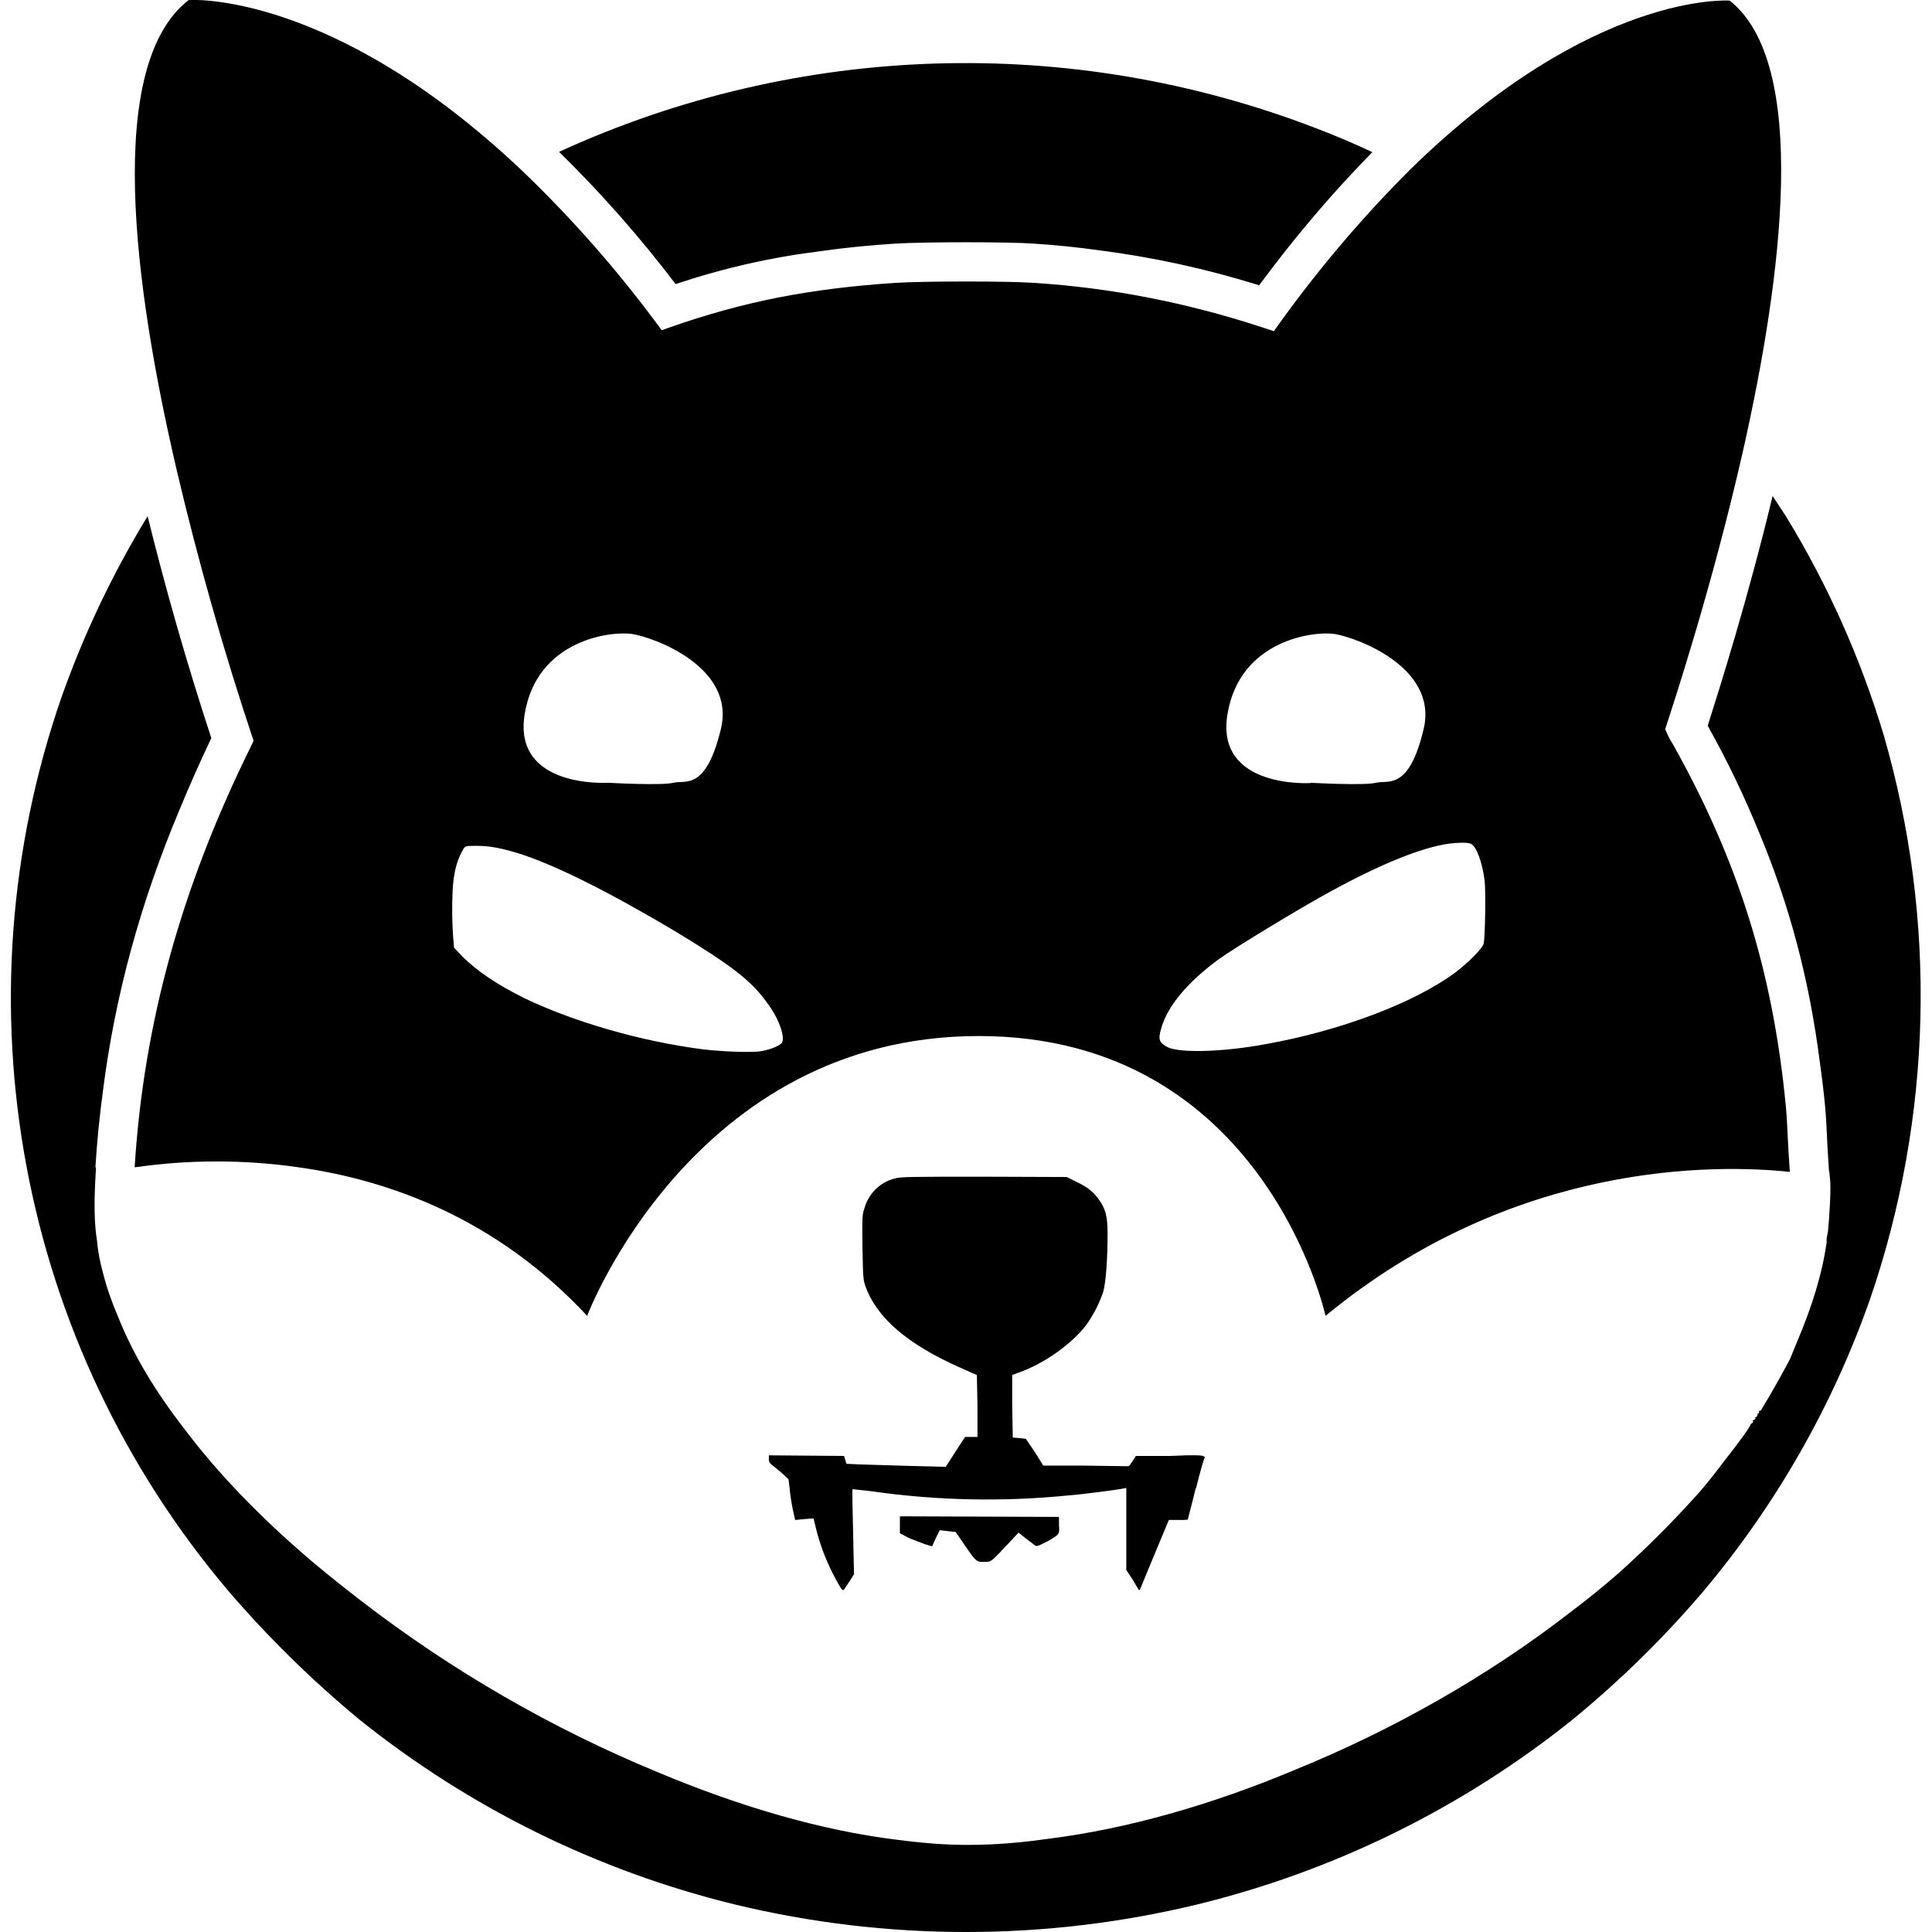
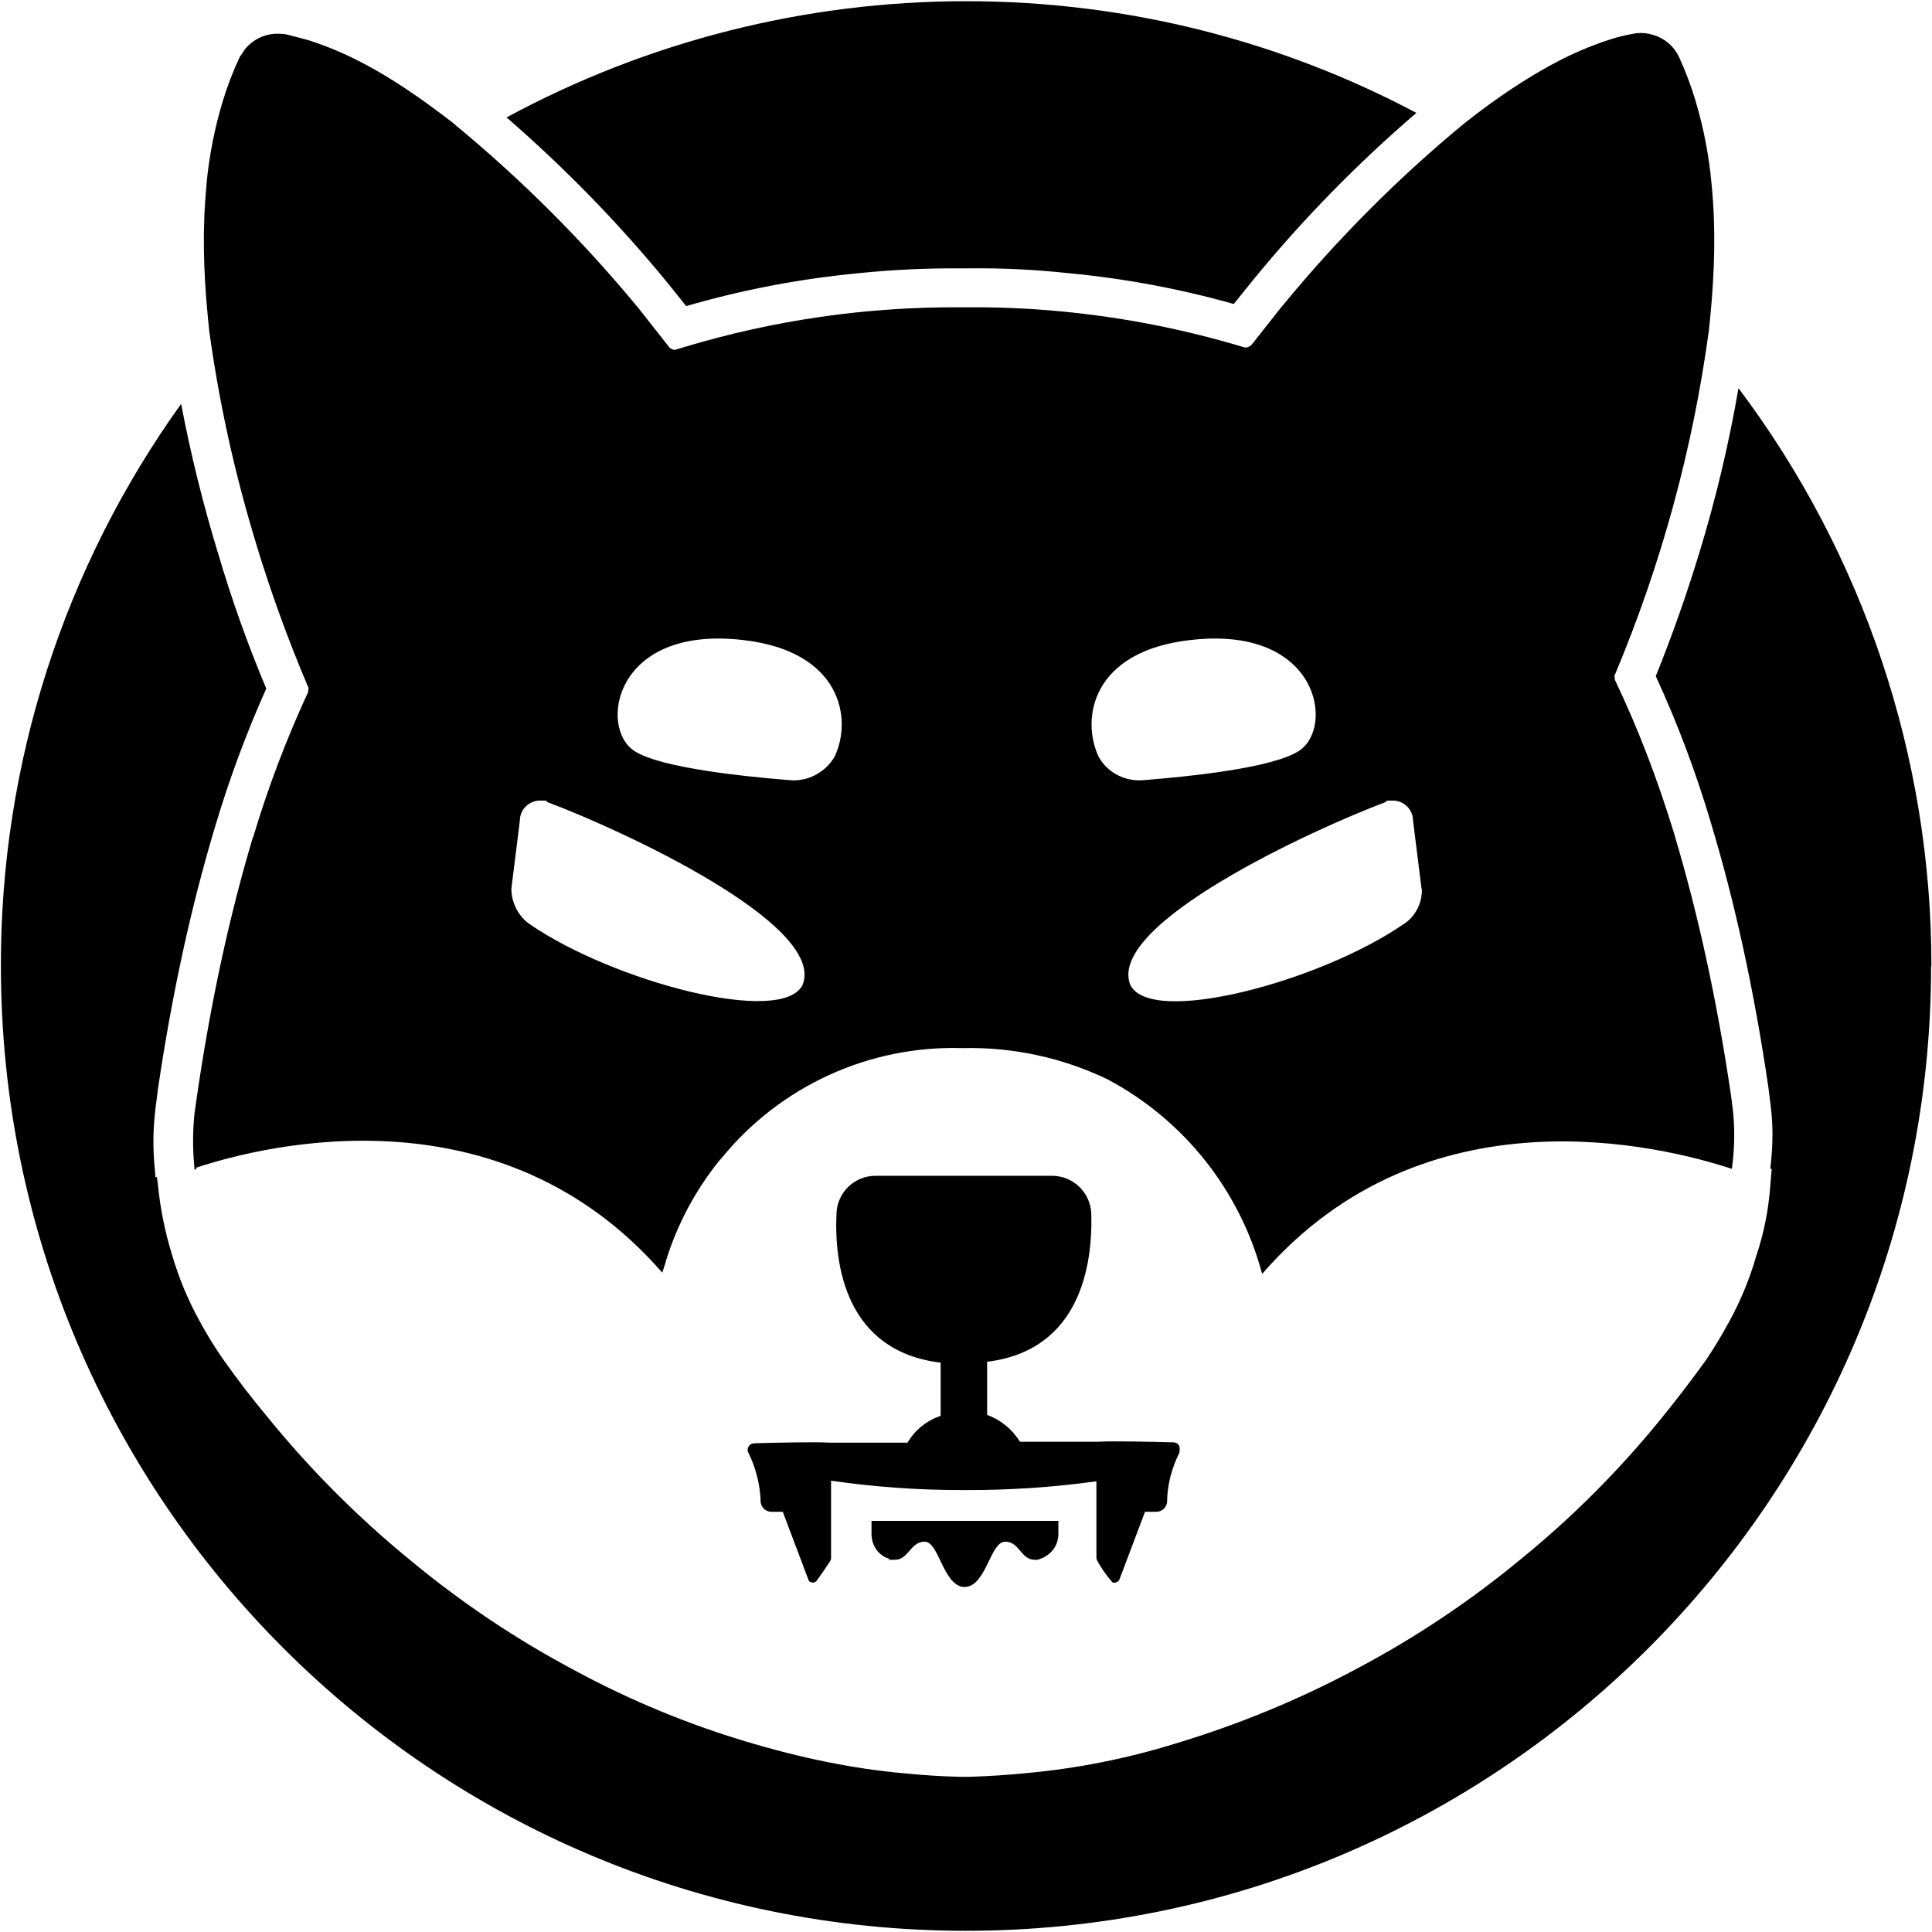
<svg xmlns="http://www.w3.org/2000/svg" fill="currentColor" viewBox="0 0 64 64">
-   <path fill-rule="evenodd" d="M43.6 4.25q.95.36 1.86.79a41 41 0 0 0-3.32 3.84l-.43.57a31 31 0 0 0-5.31-1.16 29 29 0 0 0-2.16-.22c-.77-.06-3.64-.06-4.58 0q-1.27.08-2.4.24c-1.71.21-3.25.56-4.88 1.1a40 40 0 0 0-3.86-4.38 32.3 32.3 0 0 1 25.08-.78m18.35 38.78a31 31 0 0 1-5.53 9.69 34 34 0 0 1-4.31 4.23 32 32 0 0 1-12.46 6.14 32.6 32.6 0 0 1-15.3 0 32 32 0 0 1-12.46-6.14q-2.34-1.94-4.31-4.23a30.4 30.4 0 0 1-5.53-29.66 32 32 0 0 1 2.84-5.96A102 102 0 0 0 7 24.45q-.57 1.2-1.06 2.39c-1.3 3.1-2.13 6.15-2.53 9.3q-.17 1.25-.25 2.53h.05-.03l-.01.18c-.06 1.04-.05 1.68.05 2.3.03.36.1.68.2 1.05q.18.7.5 1.44.72 1.81 2.2 3.71 1.64 2.18 4.21 4.37.79.66 1.62 1.3a43 43 0 0 0 9.87 5.7c2.72 1.14 5.42 1.92 7.86 2.22q.69.09 1.35.14 1.73.12 3.71-.17c2.57-.32 5.4-1.12 8.2-2.3 3.19-1.3 6.34-3.08 9.05-5.18q.84-.63 1.62-1.31a34 34 0 0 0 2.72-2.73c.26-.3.57-.7.84-1.06.42-.53.79-1.04.82-1.14l.02-.03.02-.01q.06-.03.04-.07-.03-.03.04-.05.06-.03.04-.05h-.01v-.02l.05-.03q.03-.02.03-.06v-.04q.05 0 .05-.05-.01-.05.04-.05.04 0 .04-.04l.13-.22c.15-.23.74-1.29.82-1.46l.23-.56c.5-1.18.83-2.24.98-3.3v-.13l.04-.2c.06-.55.11-1.54.07-1.78l-.02-.22h-.01l-.05-.78c-.02-.45-.05-1.07-.08-1.38q-.07-.73-.17-1.43c-.35-2.76-1-5.22-2.02-7.66a32 32 0 0 0-1.7-3.53c.4-1.26 1.33-4.2 2.15-7.61l.44.67a31 31 0 0 1 3.24 7.25 31 31 0 0 1-.45 18.68M4.46 38.67C4.76 33.9 6 29.41 8.3 24.75l.1-.21a102 102 0 0 1-2.54-8.94C4.42 9.44 3.47 2.16 6.25 0c0 0 4.71-.34 11.03 5.64a40 40 0 0 1 4.64 5.3l.28-.1c2.46-.86 4.63-1.28 7.46-1.47.94-.06 3.81-.06 4.58 0 2.55.16 5.09.66 7.53 1.46l.43.14a41 41 0 0 1 4.5-5.34C52.77-.32 57.3.02 57.3.02c2.62 2.08 1.77 9.05.42 15-1 4.39-2.26 8.22-2.56 9.14l.04.08q.08.2.22.42c2.17 3.87 3.31 7.53 3.74 12 .03.31.06.93.08 1.38l.05.78c-2.37-.25-9.12-.4-15.38 4.77 0 0-2.02-9.27-11.49-9.27s-12.97 9.27-12.97 9.27c-2.99-3.22-6.55-4.5-9.55-4.92a19 19 0 0 0-5.44 0m30.21 12.4q-.27.15-.33.14h-.03l-.32-.24-.25-.2-.27.29c-.6.64-.62.67-.8.68h-.12c-.2.01-.27-.08-.57-.52l-.32-.47-.27-.03-.26-.03-.13.26-.12.27h-.02l-.23-.07-.52-.2-.3-.16v-.56h.02l2.62.01 2.63.01v.27c.02.31.03.3-.4.55zm4.94-1.77-.26 1.03-.01.01q-.15.02-.32.01h-.3l-.43 1.03-.48 1.16-.06.14-.01-.02-.01.02-.2-.34-.22-.33v-2.72l-.05.01c-.17.04-1.36.2-1.89.24a27 27 0 0 1-6.5-.14l-.63-.07c-.01.01 0 .64.02 1.42l.03 1.4-.16.25-.18.27h-.02c-.03.03-.13-.13-.36-.58a7 7 0 0 1-.55-1.5l-.07-.29-.28.02-.31.03h-.02l-.08-.36c-.04-.2-.09-.5-.1-.67l-.04-.32-.25-.23-.33-.27a.2.2 0 0 1-.07-.17v-.12h.02l1.24.01 1.23.01.08.26.42.02 1.66.05 1.21.03.32-.5.32-.49h.41v-1.03l-.02-1.02-.54-.24c-1.74-.77-2.77-1.64-3.15-2.7-.08-.23-.08-.3-.1-1.3-.01-.97-.01-1.06.06-1.27.14-.5.52-.88 1.01-1 .17-.06.61-.06 2.94-.06h.02l2.74.01.3.15c.37.18.54.3.75.58.23.32.3.56.3 1.16 0 .86-.06 1.6-.14 1.9q-.2.6-.58 1.13c-.49.63-1.39 1.26-2.2 1.55l-.24.09v1.03l.02 1.04.22.02.21.02.3.44.28.45h1.33l1.43.02h.04c.05 0 .07-.04.15-.16l.12-.18h1.13c.85-.04 1.1-.02 1.1.01h.01v.01q.05 0 .05.02c-.03 0-.16.47-.3 1.03zm3.8-23.37s1.78.1 2.17 0 1.09.29 1.58-1.78S44.88 21.1 44.2 21s-3.14.2-3.54 2.67 2.76 2.27 2.76 2.27zm-21.1 0c.39-.1 1.07.29 1.57-1.78S21.62 21.1 20.93 21s-3.15.19-3.55 2.66 2.76 2.27 2.76 2.27 1.78.1 2.17 0m26.87 3.24c-.08-.63-.28-1.15-.46-1.22-.11-.05-.45-.04-.74 0-.9.13-2.24.67-3.9 1.58-1 .54-3.17 1.86-3.7 2.24-1.04.76-1.72 1.57-1.92 2.32-.1.35-.06.45.22.6.42.2 1.83.16 3.24-.1 2.47-.44 4.91-1.36 6.27-2.36.46-.35.93-.82.96-.98.05-.26.07-1.74.03-2.08m-23.27 5.35c.1-.2-.14-.84-.5-1.3-.51-.73-1.2-1.25-3.01-2.35-2.2-1.31-4.01-2.22-5.22-2.6-.59-.18-.96-.25-1.39-.25-.36 0-.36 0-.44.1q-.23.4-.3.86c-.08.37-.09 1.39-.04 2.04l.03.37.28.3c.48.47 1.13.92 2.04 1.37 1.62.78 3.83 1.43 5.92 1.7.59.07 1.6.12 1.94.06s.64-.19.7-.3z" />
+   <path fill-rule="evenodd" d="M32 .04c5.39 0 10.47 1.34 14.92 3.7a44 44 0 0 0-5.43 5.56l-.62.77q-2.7-.76-5.47-1.02-1.65-.18-3.31-.16h-.31q-1.68-.01-3.34.16a31 31 0 0 0-5.71 1.09l-.6-.75a45 45 0 0 0-5.35-5.5A32 32 0 0 1 32 .04M63.97 32c0 17.65-14.32 31.96-31.97 31.96C14.34 63.96.03 49.66.03 32A31.8 31.8 0 0 1 6 13.38q.48 2.52 1.23 4.97.67 2.27 1.59 4.46a37 37 0 0 0-1.69 4.56q-1.2 3.98-1.9 8.72l-.09.72q-.11.98-.01 1.94l.02.25.05-.01.03.25q.12 1.2.47 2.33.33 1.13.9 2.17.36.67.8 1.3.7.99 1.46 1.9a33 33 0 0 0 4.8 4.8 32 32 0 0 0 5.37 3.59c1.9 1.03 3.82 1.8 5.65 2.35q2.78.84 5.24 1.06 1 .1 1.9.12h.28q.98-.03 1.97-.13a24 24 0 0 0 4.86-.97q3.16-.95 6.05-2.5a32 32 0 0 0 5.41-3.62 32 32 0 0 0 4.6-4.6q.8-.98 1.54-2.01.4-.6.74-1.23.58-1.05.91-2.2.37-1.1.46-2.28l.05-.59-.04-.01v-.06l.01-.1q.11-1 0-1.9l-.08-.64q-.7-4.77-1.9-8.75a36 36 0 0 0-1.83-4.87q.81-2.01 1.44-4.08.82-2.68 1.3-5.46A31.8 31.8 0 0 1 63.98 32m-40.1 6.39-.01.01-.02.02a10 10 0 0 0-1.8 3.38v.02l-.01.02-.1.32C16.59 36.02 8.87 37.9 6.5 38.68v.05h-.02v.01h-.03l-.01.01v-.07a9 9 0 0 1 0-1.77l.08-.57q.68-4.66 1.85-8.58l.02-.04a36 36 0 0 1 1.82-4.8v-.07l.01-.02v-.05l-.02-.04A47 47 0 0 1 8.48 18l-.01-.04q-1.05-3.44-1.54-7.01l-.05-.5c-.14-1.45-.18-2.9-.04-4.3V6.1a14 14 0 0 1 .54-2.75 11 11 0 0 1 .56-1.46l.19-.28a1.4 1.4 0 0 1 .95-.49 2 2 0 0 1 .41.02l.69.18a11 11 0 0 1 1.95.83q1.25.66 2.9 1.94l.03.03a45 45 0 0 1 6.1 6.1l1 1.27.02.03h.01l.03.03h.02l.02.02h.03l.01.02.04-.01v.01l.05-.01.3-.09a31 31 0 0 1 9.1-1.31h.31a30 30 0 0 1 3.2.15q3.02.3 5.93 1.18h.09l.02-.02h.03l.02-.02h.02l.02-.03h.01l.03-.03 1.01-1.28.03-.03a44 44 0 0 1 5.98-6c1.12-.89 2.1-1.52 2.95-1.98l.04-.02a11 11 0 0 1 1.91-.81 6 6 0 0 1 .82-.19 1.4 1.4 0 0 1 .57.06 1.4 1.4 0 0 1 .48.26 1.4 1.4 0 0 1 .37.49 11 11 0 0 1 .54 1.44 14 14 0 0 1 .53 2.77c.14 1.4.1 2.87-.04 4.32l-.05.5a45 45 0 0 1-3.11 11.4l-.02.04.01.01-.01.03.01.03v.06q1.13 2.36 1.97 5.11l.01.04q1.18 3.94 1.87 8.61l.07.55a8 8 0 0 1-.04 1.9c-2.31-.76-10.16-2.74-15.56 3.48a10.3 10.3 0 0 0-5.13-6.45 10.5 10.5 0 0 0-4.79-1.03 9.9 9.9 0 0 0-8 3.66m2.24-12.54c.6.07 1.21-.24 1.52-.78.6-1.27.2-3.5-3.05-3.86-4.28-.49-4.77 2.93-3.58 3.68.88.57 3.73.85 5.1.96zm11.8 0c1.37-.11 4.21-.39 5.09-.96 1.2-.75.7-4.17-3.57-3.68-3.27.36-3.65 2.59-3.06 3.86.29.54.9.85 1.52.78zm9.16 3.6-.28-2.25a.67.67 0 0 0-.68-.67c-.36 0-.15.02-.23.05-2.4.9-9.24 4.04-8.46 6.05.67 1.4 6.29-.1 9.06-2.01.38-.24.62-.7.6-1.17zm-30.15 0c0 .46.23.91.6 1.17 2.76 1.9 8.38 3.4 9.05 2.01.78-2.01-6.05-5.15-8.46-6.05-.08-.03.13-.05-.23-.05a.67.67 0 0 0-.68.67zm22.13 18.68q-.4.8-.41 1.65a.36.36 0 0 1-.37.31h-.36l-.85 2.25a.2.2 0 0 1-.16.1c-.08 0-.07-.02-.1-.05a4 4 0 0 1-.44-.62q-.05-.08-.06-.15v-2.54q-2.17.3-4.37.29h-.07a30 30 0 0 1-4.35-.31v2.56q0 .07-.06.15-.2.31-.43.62-.1.09-.24 0l-.02-.05-.85-2.25h-.37a.36.36 0 0 1-.36-.3 4 4 0 0 0-.41-1.66c-.06-.1 0-.24.1-.29l.08-.02c.7-.02 2.17-.05 2.48-.02h2.61q.39-.64 1.1-.89v-1.76c-3.14-.38-3.53-3.23-3.45-4.94.02-.7.6-1.25 1.29-1.25h5.85c.7 0 1.27.55 1.3 1.25.05 1.68-.35 4.53-3.45 4.91v1.76q.68.25 1.09.89h2.61c.3-.03 1.79 0 2.48.02q.2.02.2.23zm-4.01 2.26v.43c0 .39-.24.7-.6.83q-.09.04-.18.03c-.47 0-.5-.6-.98-.6-.5 0-.62 1.45-1.32 1.5h-.08c-.67-.1-.8-1.5-1.27-1.5s-.54.6-.98.6-.13 0-.18-.03c-.36-.1-.6-.43-.6-.83v-.43z" />
</svg>
